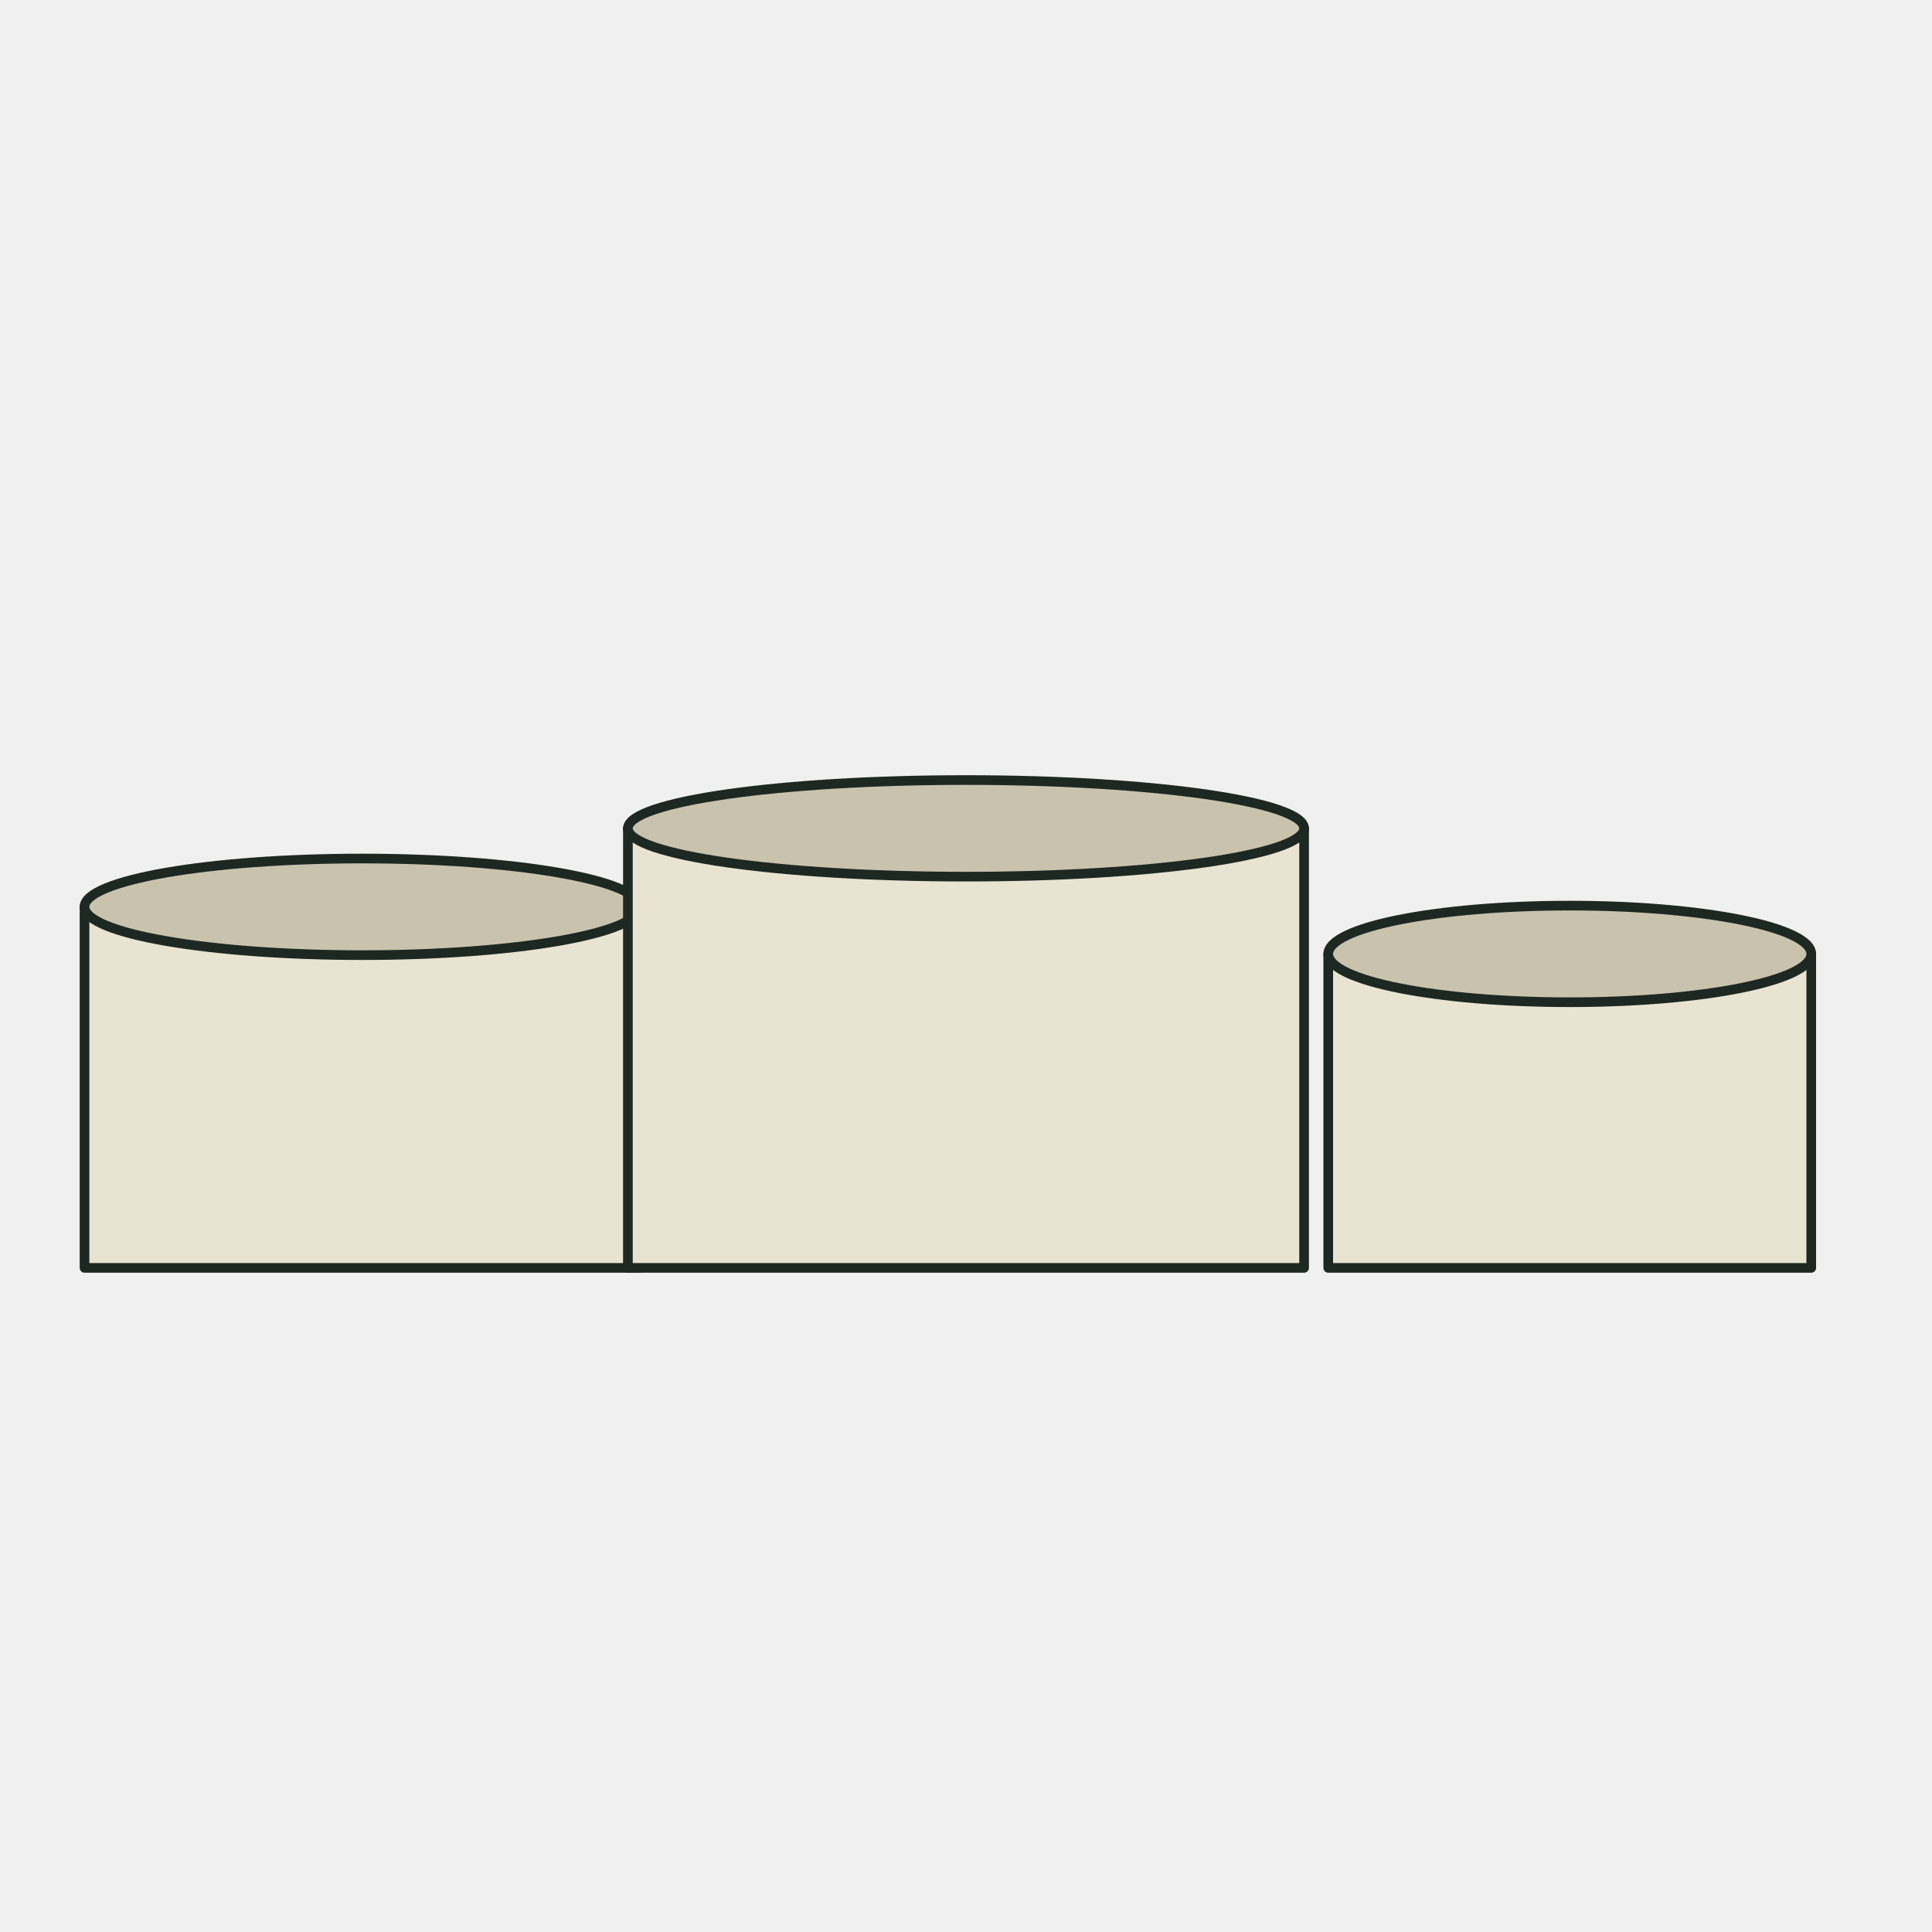
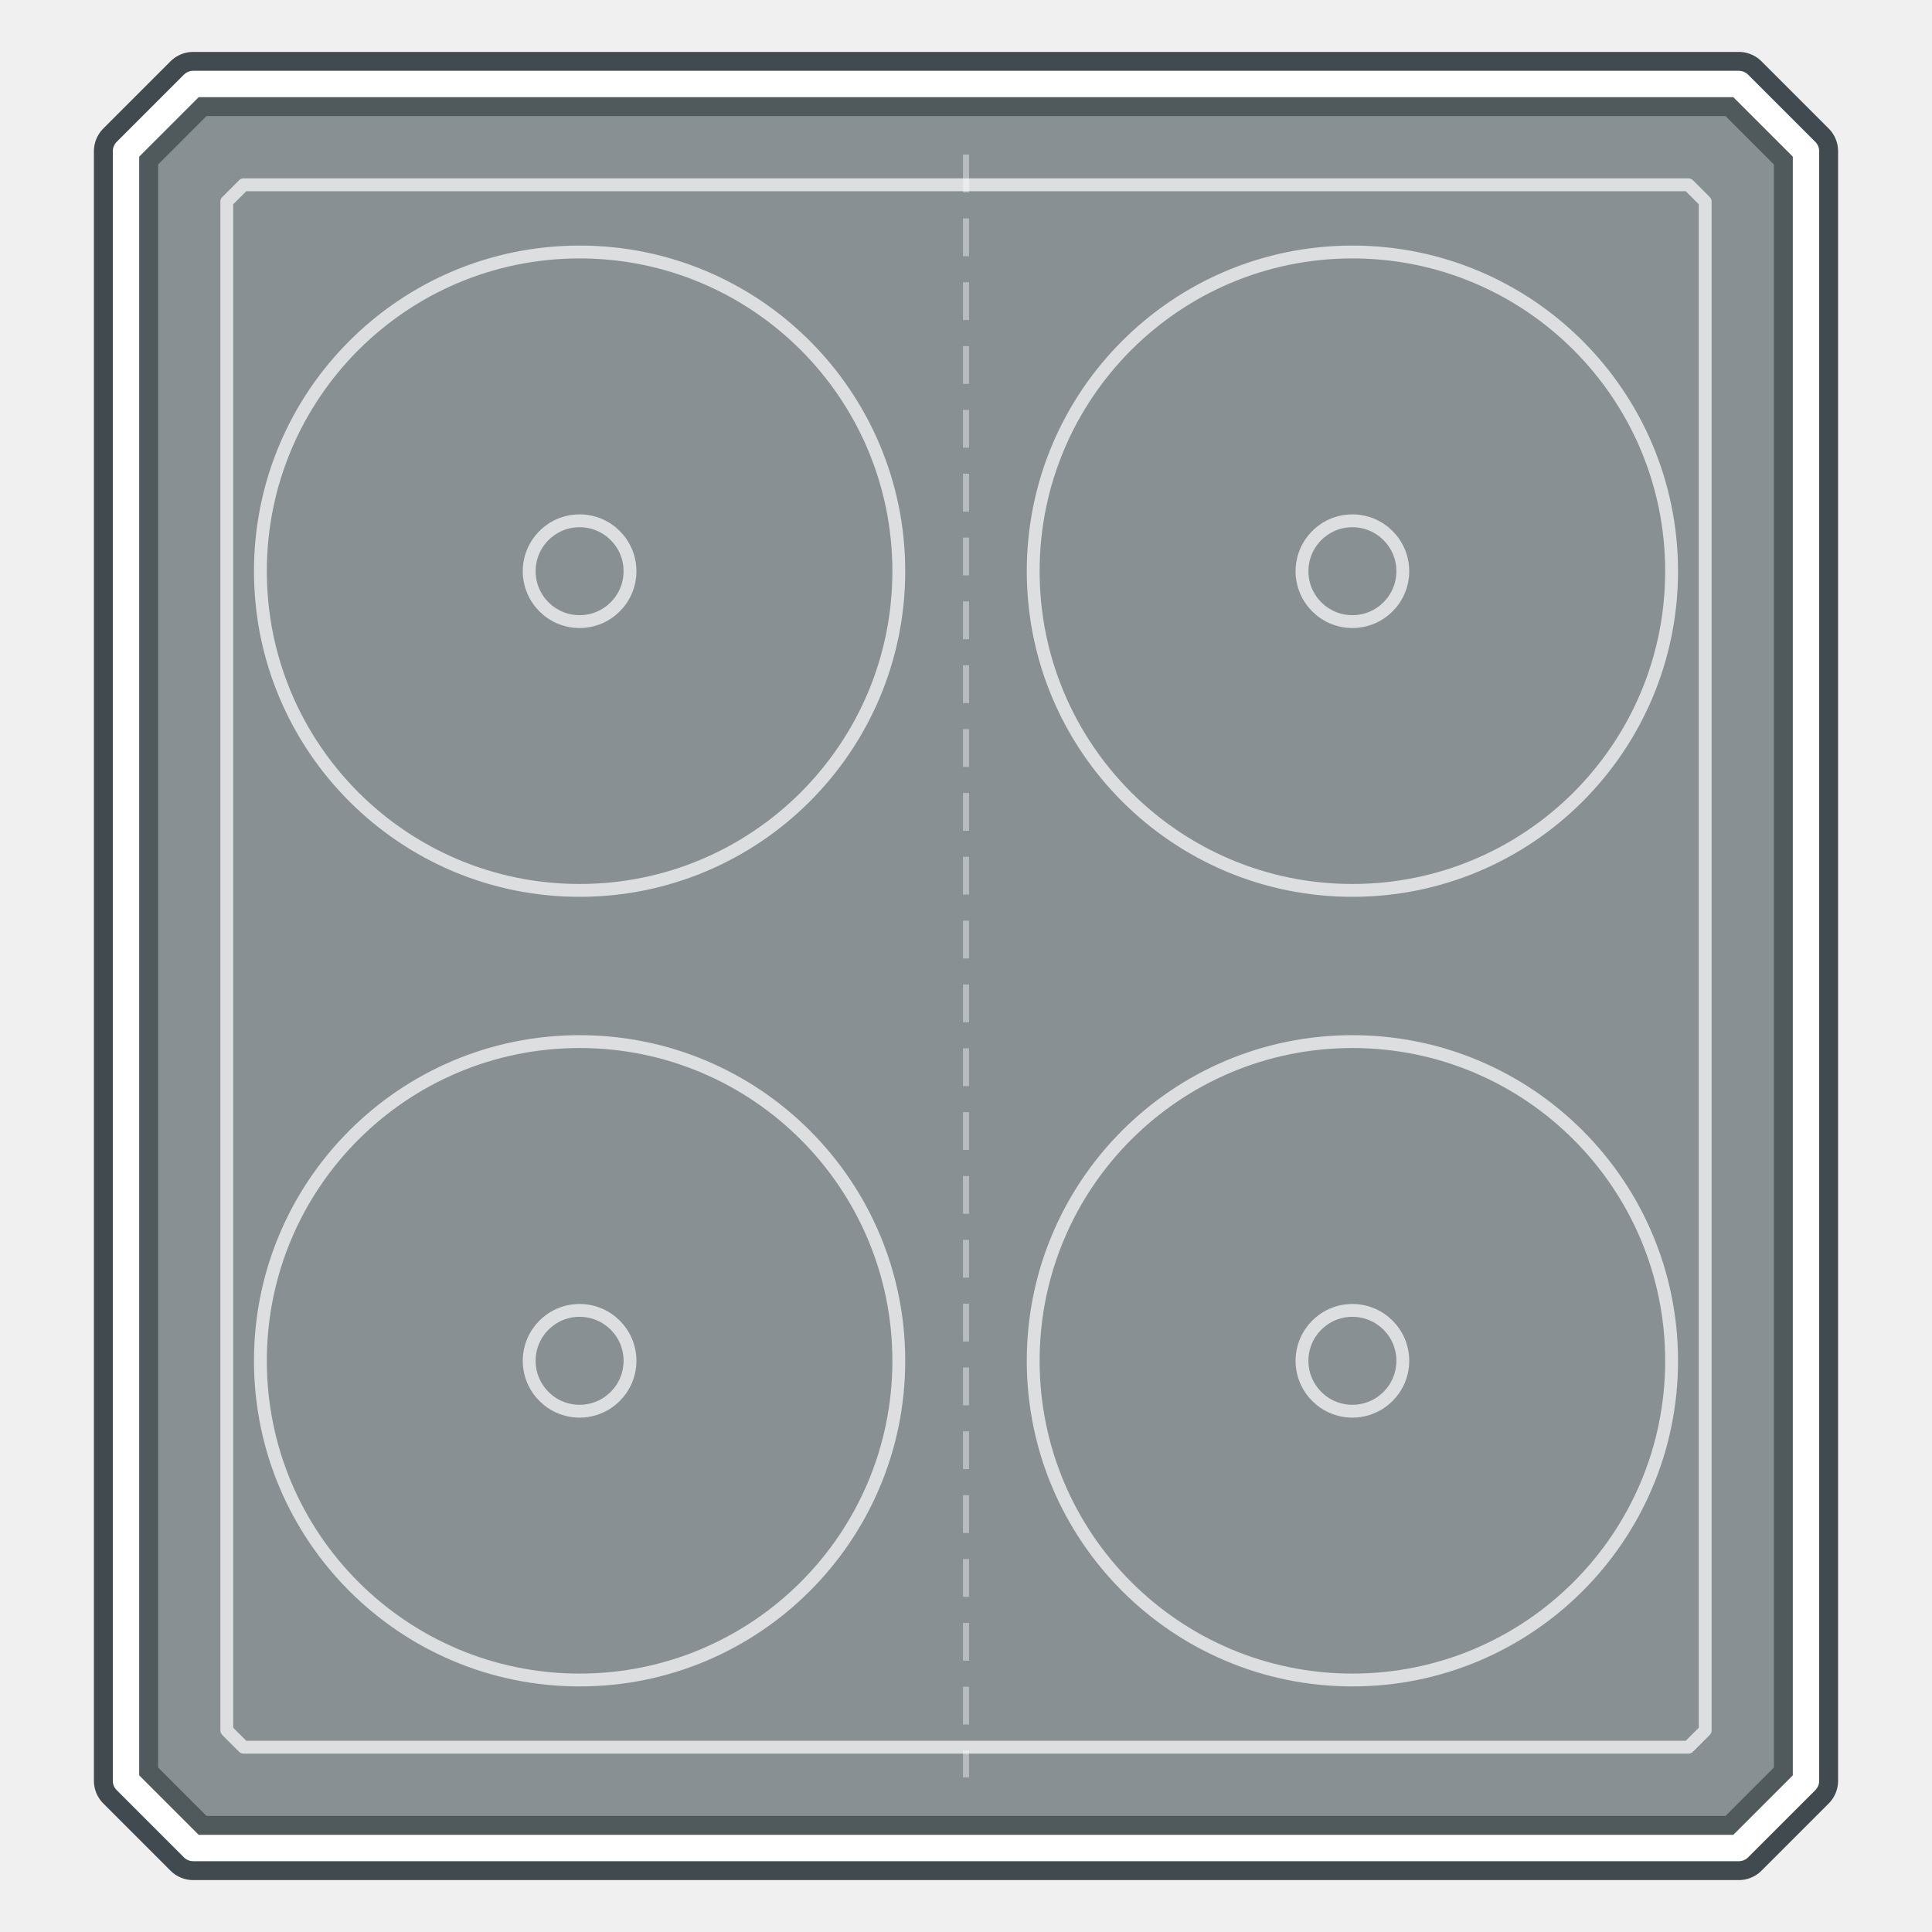
- <svg xmlns="http://www.w3.org/2000/svg" viewBox="0 -80 320 320" width="512" height="512" preserveAspectRatio="xMidYMid meet">
-   <rect x="14" y="70.2" width="92" height="59.8" style="fill:#E9E4D2;stroke:#1E2822;stroke-width:1.6;stroke-linejoin:round" />
-   <ellipse cx="60" cy="70.2" rx="46" ry="8" style="fill:#C9C3AE;stroke:#1E2822;stroke-width:1.6;stroke-linejoin:round" />
-   <rect x="104" y="57.2" width="112" height="72.8" style="fill:#E9E4D2;stroke:#1E2822;stroke-width:1.6;stroke-linejoin:round" />
-   <ellipse cx="160" cy="57.2" rx="56" ry="8" style="fill:#C9C3AE;stroke:#1E2822;stroke-width:1.6;stroke-linejoin:round" />
-   <rect x="220" y="78" width="80" height="52" style="fill:#E9E4D2;stroke:#1E2822;stroke-width:1.6;stroke-linejoin:round" />
-   <ellipse cx="260" cy="78" rx="40" ry="8" style="fill:#C9C3AE;stroke:#1E2822;stroke-width:1.6;stroke-linejoin:round" />
+ <svg xmlns="http://www.w3.org/2000/svg" viewBox="-5.00 0.00 230.00 230.00" width="512" height="512">
+   <polygon points="110.0,10.0 202.0,10.0 210.0,18.0 210.0,212.0 202.0,220.0 110.0,220.0 110.0,220.0 18.0,220.0 10.0,212.0 10.0,18.0 18.0,10.0 110.0,10.0" fill="#0b1d24" fill-opacity="0.6" stroke="#07141a" stroke-opacity=".75" stroke-width="7.64" stroke-linejoin="round" />
+   <polygon points="110.0,10.0 202.0,10.0 210.0,18.0 210.0,212.0 202.0,220.0 110.0,220.0 110.0,220.0 18.0,220.0 10.0,212.0 10.0,18.0 18.0,10.0 110.0,10.0" fill="#ffffff" fill-opacity=".22" stroke="#ffffff" stroke-width="3.14" stroke-linejoin="round" />
+   <line x1="110" y1="18.4" x2="110" y2="211.6" stroke="#ffffff" stroke-width="0.72" stroke-dasharray="4.5 3.1" opacity=".4" />
+   <polygon points="110.0,22.0 196.0,22.0 198.0,24.0 198.0,206.0 196.0,208.0 110.0,208.0 110.0,208.0 24.0,208.0 22.0,206.0 22.0,24.0 24.0,22.0 110.0,22.0" fill="none" stroke="#ffffff" stroke-width="1.53" stroke-linejoin="round" stroke-linecap="round" opacity=".7" />
+   <circle cx="156" cy="68" r="38" fill="none" stroke="#ffffff" stroke-width="1.53" stroke-linejoin="round" stroke-linecap="round" opacity=".7" />
+   <circle cx="64" cy="68" r="38" fill="none" stroke="#ffffff" stroke-width="1.53" stroke-linejoin="round" stroke-linecap="round" opacity=".7" />
+   <circle cx="156" cy="162" r="38" fill="none" stroke="#ffffff" stroke-width="1.53" stroke-linejoin="round" stroke-linecap="round" opacity=".7" />
+   <circle cx="64" cy="162" r="38" fill="none" stroke="#ffffff" stroke-width="1.53" stroke-linejoin="round" stroke-linecap="round" opacity=".7" />
+   <circle cx="156" cy="68" r="6" fill="none" stroke="#ffffff" stroke-width="1.53" stroke-linejoin="round" stroke-linecap="round" opacity=".7" />
+   <circle cx="64" cy="68" r="6" fill="none" stroke="#ffffff" stroke-width="1.53" stroke-linejoin="round" stroke-linecap="round" opacity=".7" />
+   <circle cx="156" cy="162" r="6" fill="none" stroke="#ffffff" stroke-width="1.53" stroke-linejoin="round" stroke-linecap="round" opacity=".7" />
+   <circle cx="64" cy="162" r="6" fill="none" stroke="#ffffff" stroke-width="1.53" stroke-linejoin="round" stroke-linecap="round" opacity=".7" />
</svg>
